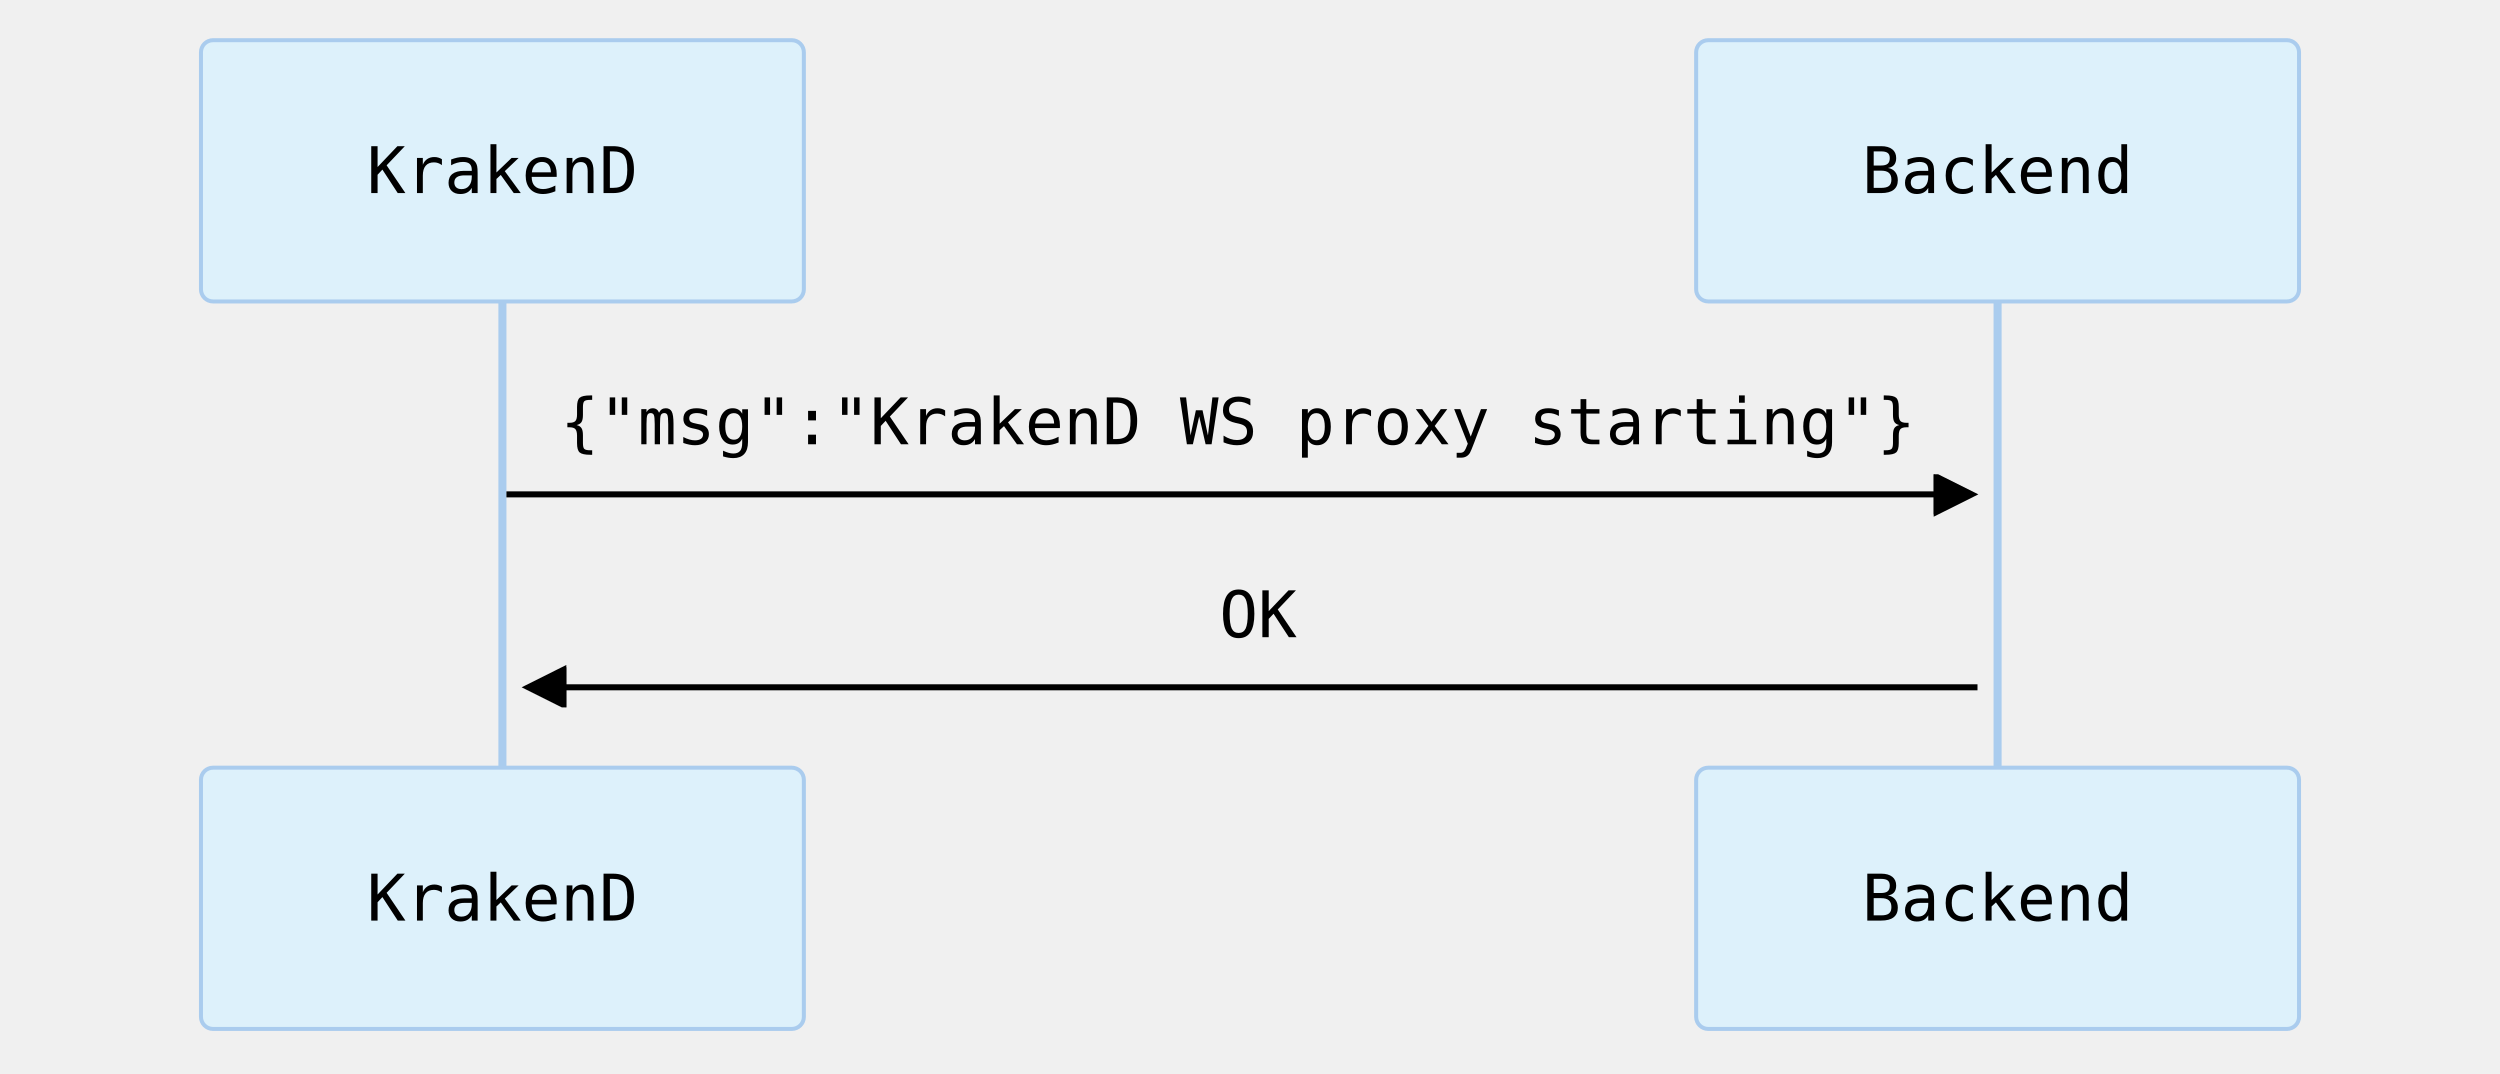
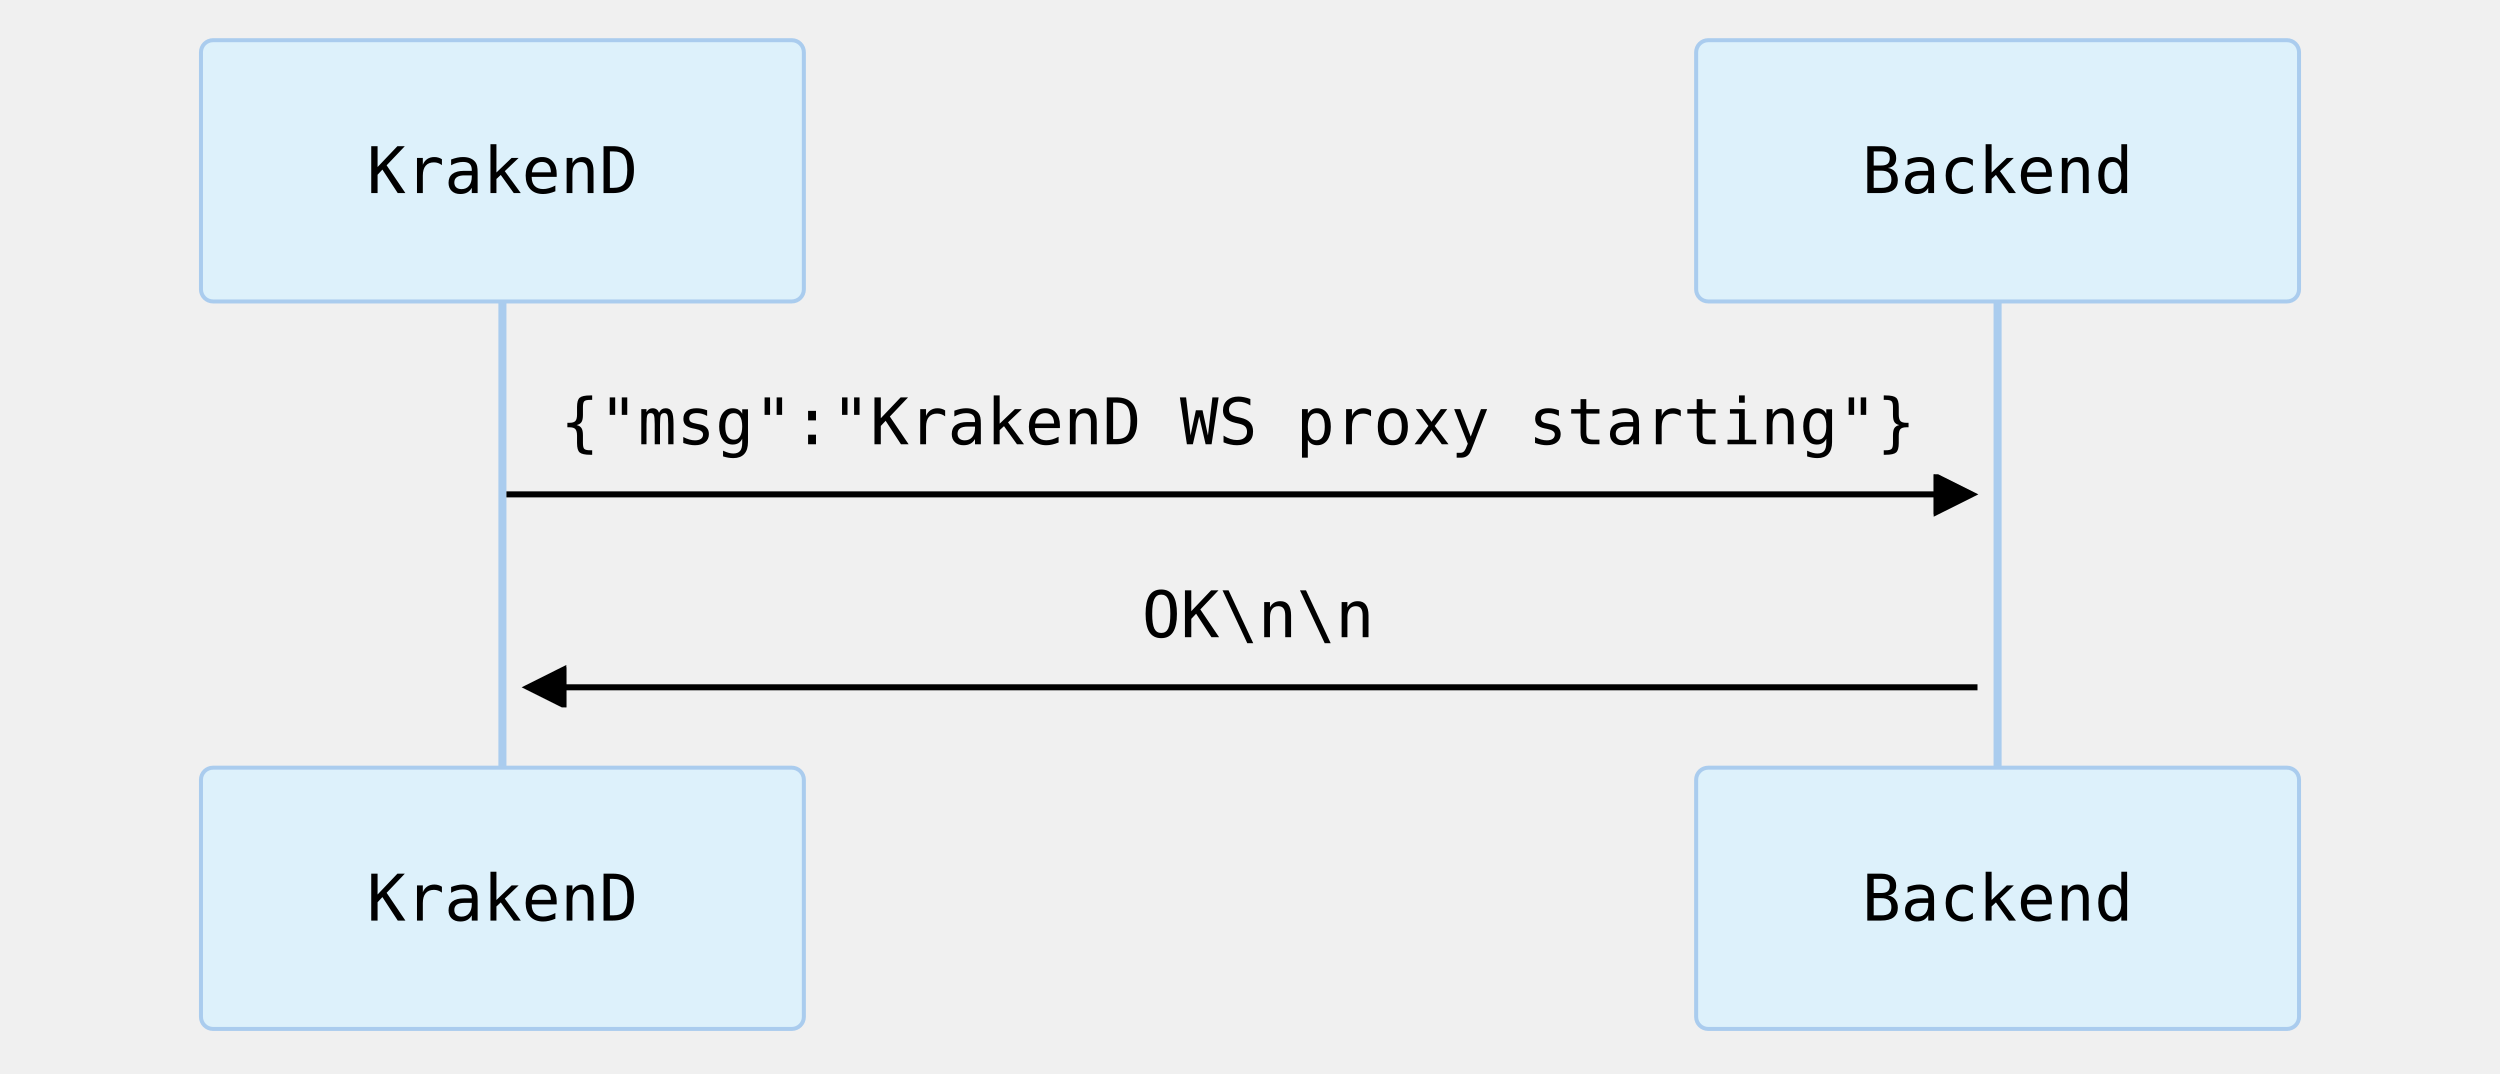
- <svg xmlns="http://www.w3.org/2000/svg" aria-roledescription="sequence" role="graphics-document document" viewBox="-50 -10 622 267" style="max-width: 622px; background-color: white;" width="100%" id="my-svg">
+ <svg xmlns="http://www.w3.org/2000/svg" aria-roledescription="sequence" role="graphics-document document" viewBox="-50 -10 622 267" style="max-width: 622px; background-color: transparent;" width="100%" id="my-svg">
  <g>
-     <rect class="actor" ry="3" rx="3" height="65" width="150" stroke="#666" fill="#eaeaea" y="181" x="372" />
+     <rect class="actor actor-bottom" ry="3" rx="3" name="Backend" height="65" width="150" stroke="#666" fill="#eaeaea" y="181" x="372" />
    <text style="text-anchor: middle; font-size: 16px; font-weight: 400;" class="actor" alignment-baseline="central" dominant-baseline="central" y="213.5" x="447">
      <tspan dy="0" x="447">Backend</tspan>
    </text>
  </g>
  <g>
-     <rect class="actor" ry="3" rx="3" height="65" width="150" stroke="#666" fill="#eaeaea" y="181" x="0" />
+     <rect class="actor actor-bottom" ry="3" rx="3" name="KrakenD" height="65" width="150" stroke="#666" fill="#eaeaea" y="181" x="0" />
    <text style="text-anchor: middle; font-size: 16px; font-weight: 400;" class="actor" alignment-baseline="central" dominant-baseline="central" y="213.5" x="75">
      <tspan dy="0" x="75">KrakenD</tspan>
    </text>
  </g>
  <g>
    <line stroke="#999" stroke-width="0.5px" class="200" y2="181" x2="447" y1="5" x1="447" id="actor1" />
    <g id="root-1">
-       <rect class="actor" ry="3" rx="3" height="65" width="150" stroke="#666" fill="#eaeaea" y="0" x="372" />
+       <rect class="actor actor-top" ry="3" rx="3" name="Backend" height="65" width="150" stroke="#666" fill="#eaeaea" y="0" x="372" />
      <text style="text-anchor: middle; font-size: 16px; font-weight: 400;" class="actor" alignment-baseline="central" dominant-baseline="central" y="32.5" x="447">
        <tspan dy="0" x="447">Backend</tspan>
      </text>
    </g>
  </g>
  <g>
    <line stroke="#999" stroke-width="0.5px" class="200" y2="181" x2="75" y1="5" x1="75" id="actor0" />
    <g id="root-0">
-       <rect class="actor" ry="3" rx="3" height="65" width="150" stroke="#666" fill="#eaeaea" y="0" x="0" />
+       <rect class="actor actor-top" ry="3" rx="3" name="KrakenD" height="65" width="150" stroke="#666" fill="#eaeaea" y="0" x="0" />
      <text style="text-anchor: middle; font-size: 16px; font-weight: 400;" class="actor" alignment-baseline="central" dominant-baseline="central" y="32.5" x="75">
        <tspan dy="0" x="75">KrakenD</tspan>
      </text>
    </g>
  </g>
  <style>#my-svg{font-family:monospace;font-size:16px;fill:#000;}#my-svg .error-icon{fill:#FFF;}#my-svg .error-text{fill:#000000;stroke:#000000;}#my-svg .edge-thickness-normal{stroke-width:2px;}#my-svg .edge-thickness-thick{stroke-width:3.5px;}#my-svg .edge-pattern-solid{stroke-dasharray:0;}#my-svg .edge-pattern-dashed{stroke-dasharray:3;}#my-svg .edge-pattern-dotted{stroke-dasharray:2;}#my-svg .marker{fill:rgb(0, 113, 206);stroke:rgb(0, 113, 206);}#my-svg .marker.cross{stroke:rgb(0, 113, 206);}#my-svg svg{font-family:monospace;font-size:16px;}#my-svg .actor{stroke:#ACE;fill:#ddf1fb;}#my-svg text.actor&gt;tspan{fill:#000;stroke:none;}#my-svg .actor-line{stroke:grey;}#my-svg .messageLine0{stroke-width:1.5;stroke-dasharray:none;stroke:#000;}#my-svg .messageLine1{stroke-width:1.5;stroke-dasharray:2,2;stroke:#000;}#my-svg #arrowhead path{fill:#000;stroke:#000;}#my-svg .sequenceNumber{fill:#ff8e31;}#my-svg #sequencenumber{fill:#000;}#my-svg #crosshead path{fill:#000;stroke:#000;}#my-svg .messageText{fill:#000;stroke:none;}#my-svg .labelBox{stroke:#ACE;fill:#ddf1fb;}#my-svg .labelText,#my-svg .labelText&gt;tspan{fill:#000;stroke:none;}#my-svg .loopText,#my-svg .loopText&gt;tspan{fill:#000;stroke:none;}#my-svg .loopLine{stroke-width:2px;stroke-dasharray:2,2;stroke:#ACE;fill:#ACE;}#my-svg .note{fill:#fff5ad;}#my-svg .noteText,#my-svg .noteText&gt;tspan{fill:#333;stroke:none;}#my-svg .activation0{fill:#F1F1F1;stroke:hsl(0, 0%, 84.51%);}#my-svg .activation1{fill:#F1F1F1;stroke:hsl(0, 0%, 84.51%);}#my-svg .activation2{fill:#F1F1F1;stroke:hsl(0, 0%, 84.51%);}#my-svg .actorPopupMenu{position:absolute;}#my-svg .actorPopupMenuPanel{position:absolute;fill:#ddf1fb;box-shadow:0px 8px 16px 0px rgba(0,0,0,0.2);filter:drop-shadow(3px 5px 2px rgb(0 0 0 / 0.4));}#my-svg .actor-man line{stroke:#ACE;fill:#ddf1fb;}#my-svg .actor-man circle,#my-svg line{stroke:#ACE;fill:#ddf1fb;stroke-width:2px;}#my-svg :root{--mermaid-font-family:"trebuchet ms",verdana,arial,sans-serif;}</style>
  <g />
  <defs>
    <symbol height="24" width="24" id="computer">
      <path d="M2 2v13h20v-13h-20zm18 11h-16v-9h16v9zm-10.228 6l.466-1h3.524l.467 1h-4.457zm14.228 3h-24l2-6h2.104l-1.33 4h18.45l-1.297-4h2.073l2 6zm-5-10h-14v-7h14v7z" transform="scale(.5)" />
    </symbol>
  </defs>
  <defs>
    <symbol clip-rule="evenodd" fill-rule="evenodd" id="database">
      <path d="M12.258.001l.256.004.255.005.253.008.251.01.249.012.247.015.246.016.242.019.241.02.239.023.236.024.233.027.231.028.229.031.225.032.223.034.22.036.217.038.214.04.211.041.208.043.205.045.201.046.198.048.194.05.191.051.187.053.183.054.18.056.175.057.172.059.168.06.163.061.16.063.155.064.15.066.074.033.073.033.071.034.07.034.069.035.068.035.067.035.066.035.064.036.064.036.062.036.06.036.06.037.058.037.058.037.055.038.055.038.053.038.052.038.051.039.05.039.048.039.047.039.045.04.044.04.043.04.041.04.04.041.039.041.037.041.036.041.034.041.033.042.032.042.03.042.029.042.027.042.026.043.024.043.023.043.021.043.02.043.018.044.017.043.015.044.013.044.012.044.011.045.009.044.007.045.006.045.004.045.002.045.001.045v17l-.001.045-.002.045-.004.045-.006.045-.007.045-.009.044-.011.045-.012.044-.013.044-.015.044-.017.043-.018.044-.02.043-.021.043-.023.043-.024.043-.026.043-.027.042-.029.042-.03.042-.032.042-.033.042-.034.041-.036.041-.037.041-.039.041-.04.041-.041.04-.043.04-.044.04-.045.04-.047.039-.048.039-.05.039-.051.039-.052.038-.053.038-.055.038-.055.038-.058.037-.058.037-.06.037-.06.036-.062.036-.064.036-.064.036-.066.035-.067.035-.068.035-.069.035-.07.034-.071.034-.073.033-.074.033-.15.066-.155.064-.16.063-.163.061-.168.06-.172.059-.175.057-.18.056-.183.054-.187.053-.191.051-.194.05-.198.048-.201.046-.205.045-.208.043-.211.041-.214.04-.217.038-.22.036-.223.034-.225.032-.229.031-.231.028-.233.027-.236.024-.239.023-.241.02-.242.019-.246.016-.247.015-.249.012-.251.01-.253.008-.255.005-.256.004-.258.001-.258-.001-.256-.004-.255-.005-.253-.008-.251-.01-.249-.012-.247-.015-.245-.016-.243-.019-.241-.02-.238-.023-.236-.024-.234-.027-.231-.028-.228-.031-.226-.032-.223-.034-.22-.036-.217-.038-.214-.04-.211-.041-.208-.043-.204-.045-.201-.046-.198-.048-.195-.05-.19-.051-.187-.053-.184-.054-.179-.056-.176-.057-.172-.059-.167-.06-.164-.061-.159-.063-.155-.064-.151-.066-.074-.033-.072-.033-.072-.034-.07-.034-.069-.035-.068-.035-.067-.035-.066-.035-.064-.036-.063-.036-.062-.036-.061-.036-.06-.037-.058-.037-.057-.037-.056-.038-.055-.038-.053-.038-.052-.038-.051-.039-.049-.039-.049-.039-.046-.039-.046-.04-.044-.04-.043-.04-.041-.04-.04-.041-.039-.041-.037-.041-.036-.041-.034-.041-.033-.042-.032-.042-.03-.042-.029-.042-.027-.042-.026-.043-.024-.043-.023-.043-.021-.043-.02-.043-.018-.044-.017-.043-.015-.044-.013-.044-.012-.044-.011-.045-.009-.044-.007-.045-.006-.045-.004-.045-.002-.045-.001-.045v-17l.001-.045.002-.045.004-.045.006-.045.007-.045.009-.044.011-.045.012-.044.013-.044.015-.044.017-.043.018-.044.02-.043.021-.043.023-.043.024-.043.026-.043.027-.042.029-.042.03-.042.032-.042.033-.042.034-.041.036-.041.037-.041.039-.041.04-.041.041-.04.043-.04.044-.04.046-.04.046-.039.049-.039.049-.039.051-.039.052-.038.053-.038.055-.038.056-.038.057-.037.058-.037.06-.037.061-.036.062-.036.063-.036.064-.036.066-.035.067-.035.068-.035.069-.035.07-.034.072-.034.072-.033.074-.033.151-.066.155-.064.159-.063.164-.061.167-.06.172-.059.176-.057.179-.056.184-.054.187-.053.19-.051.195-.05.198-.048.201-.046.204-.045.208-.043.211-.041.214-.04.217-.038.22-.036.223-.034.226-.032.228-.031.231-.028.234-.027.236-.024.238-.023.241-.02.243-.019.245-.016.247-.015.249-.012.251-.01.253-.008.255-.005.256-.004.258-.001.258.001zm-9.258 20.499v.01l.001.021.003.021.004.022.005.021.006.022.007.022.009.023.01.022.011.023.012.023.013.023.015.023.016.024.017.023.018.024.019.024.021.024.022.025.023.024.024.025.052.049.056.05.061.051.066.051.07.051.075.051.079.052.084.052.088.052.092.052.097.052.102.051.105.052.11.052.114.051.119.051.123.051.127.05.131.05.135.05.139.048.144.049.147.047.152.047.155.047.16.045.163.045.167.043.171.043.176.041.178.041.183.039.187.039.19.037.194.035.197.035.202.033.204.031.209.03.212.029.216.027.219.025.222.024.226.021.23.02.233.018.236.016.24.015.243.012.246.01.249.008.253.005.256.004.259.001.26-.001.257-.004.254-.005.25-.008.247-.011.244-.012.241-.014.237-.016.233-.018.231-.021.226-.021.224-.024.22-.026.216-.027.212-.028.21-.031.205-.031.202-.034.198-.034.194-.036.191-.037.187-.039.183-.04.179-.04.175-.042.172-.043.168-.044.163-.045.16-.046.155-.046.152-.047.148-.048.143-.049.139-.049.136-.05.131-.05.126-.05.123-.051.118-.052.114-.051.11-.052.106-.052.101-.052.096-.052.092-.052.088-.053.083-.051.079-.052.074-.052.07-.051.065-.051.06-.051.056-.05.051-.05.023-.024.023-.025.021-.024.02-.024.019-.024.018-.024.017-.024.015-.023.014-.024.013-.023.012-.023.01-.023.01-.022.008-.022.006-.022.006-.022.004-.022.004-.021.001-.021.001-.021v-4.127l-.077.055-.08.053-.083.054-.085.053-.087.052-.09.052-.093.051-.095.05-.097.05-.1.049-.102.049-.105.048-.106.047-.109.047-.111.046-.114.045-.115.045-.118.044-.12.043-.122.042-.124.042-.126.041-.128.04-.13.04-.132.038-.134.038-.135.037-.138.037-.139.035-.142.035-.143.034-.144.033-.147.032-.148.031-.15.03-.151.03-.153.029-.154.027-.156.027-.158.026-.159.025-.161.024-.162.023-.163.022-.165.021-.166.02-.167.019-.169.018-.169.017-.171.016-.173.015-.173.014-.175.013-.175.012-.177.011-.178.01-.179.008-.179.008-.181.006-.182.005-.182.004-.184.003-.184.002h-.37l-.184-.002-.184-.003-.182-.004-.182-.005-.181-.006-.179-.008-.179-.008-.178-.01-.176-.011-.176-.012-.175-.013-.173-.014-.172-.015-.171-.016-.17-.017-.169-.018-.167-.019-.166-.02-.165-.021-.163-.022-.162-.023-.161-.024-.159-.025-.157-.026-.156-.027-.155-.027-.153-.029-.151-.03-.15-.03-.148-.031-.146-.032-.145-.033-.143-.034-.141-.035-.14-.035-.137-.037-.136-.037-.134-.038-.132-.038-.13-.04-.128-.04-.126-.041-.124-.042-.122-.042-.12-.044-.117-.043-.116-.045-.113-.045-.112-.046-.109-.047-.106-.047-.105-.048-.102-.049-.1-.049-.097-.05-.095-.05-.093-.052-.09-.051-.087-.052-.085-.053-.083-.054-.08-.054-.077-.054v4.127zm0-5.654v.011l.001.021.003.021.004.021.005.022.006.022.007.022.009.022.01.022.011.023.012.023.013.023.015.024.016.023.017.024.018.024.019.024.021.024.022.024.023.025.024.024.052.05.056.05.061.05.066.051.07.051.075.052.079.051.084.052.088.052.092.052.097.052.102.052.105.052.11.051.114.051.119.052.123.05.127.051.131.05.135.049.139.049.144.048.147.048.152.047.155.046.16.045.163.045.167.044.171.042.176.042.178.04.183.04.187.038.19.037.194.036.197.034.202.033.204.032.209.03.212.028.216.027.219.025.222.024.226.022.23.02.233.018.236.016.24.014.243.012.246.01.249.008.253.006.256.003.259.001.26-.001.257-.003.254-.006.25-.008.247-.01.244-.012.241-.015.237-.016.233-.018.231-.02.226-.022.224-.024.22-.025.216-.027.212-.029.21-.03.205-.032.202-.033.198-.035.194-.036.191-.037.187-.039.183-.039.179-.041.175-.042.172-.043.168-.044.163-.045.16-.045.155-.047.152-.047.148-.048.143-.048.139-.05.136-.049.131-.05.126-.051.123-.051.118-.051.114-.052.11-.052.106-.052.101-.052.096-.052.092-.052.088-.052.083-.052.079-.052.074-.051.07-.052.065-.051.06-.05.056-.051.051-.049.023-.025.023-.024.021-.025.02-.024.019-.024.018-.024.017-.024.015-.023.014-.023.013-.024.012-.022.01-.023.01-.023.008-.022.006-.022.006-.022.004-.021.004-.022.001-.021.001-.021v-4.139l-.077.054-.08.054-.083.054-.085.052-.087.053-.09.051-.093.051-.095.051-.097.05-.1.049-.102.049-.105.048-.106.047-.109.047-.111.046-.114.045-.115.044-.118.044-.12.044-.122.042-.124.042-.126.041-.128.04-.13.039-.132.039-.134.038-.135.037-.138.036-.139.036-.142.035-.143.033-.144.033-.147.033-.148.031-.15.03-.151.03-.153.028-.154.028-.156.027-.158.026-.159.025-.161.024-.162.023-.163.022-.165.021-.166.02-.167.019-.169.018-.169.017-.171.016-.173.015-.173.014-.175.013-.175.012-.177.011-.178.009-.179.009-.179.007-.181.007-.182.005-.182.004-.184.003-.184.002h-.37l-.184-.002-.184-.003-.182-.004-.182-.005-.181-.007-.179-.007-.179-.009-.178-.009-.176-.011-.176-.012-.175-.013-.173-.014-.172-.015-.171-.016-.17-.017-.169-.018-.167-.019-.166-.02-.165-.021-.163-.022-.162-.023-.161-.024-.159-.025-.157-.026-.156-.027-.155-.028-.153-.028-.151-.03-.15-.03-.148-.031-.146-.033-.145-.033-.143-.033-.141-.035-.14-.036-.137-.036-.136-.037-.134-.038-.132-.039-.13-.039-.128-.04-.126-.041-.124-.042-.122-.043-.12-.043-.117-.044-.116-.044-.113-.046-.112-.046-.109-.046-.106-.047-.105-.048-.102-.049-.1-.049-.097-.05-.095-.051-.093-.051-.09-.051-.087-.053-.085-.052-.083-.054-.08-.054-.077-.054v4.139zm0-5.666v.011l.001.02.003.022.004.021.005.022.006.021.007.022.009.023.01.022.011.023.012.023.013.023.015.023.016.024.017.024.018.023.019.024.021.025.022.024.023.024.024.025.052.05.056.05.061.05.066.051.07.051.075.052.079.051.084.052.088.052.092.052.097.052.102.052.105.051.11.052.114.051.119.051.123.051.127.05.131.05.135.05.139.049.144.048.147.048.152.047.155.046.16.045.163.045.167.043.171.043.176.042.178.04.183.04.187.038.19.037.194.036.197.034.202.033.204.032.209.03.212.028.216.027.219.025.222.024.226.021.23.02.233.018.236.017.24.014.243.012.246.01.249.008.253.006.256.003.259.001.26-.001.257-.003.254-.006.25-.008.247-.01.244-.013.241-.014.237-.016.233-.018.231-.02.226-.022.224-.024.22-.025.216-.027.212-.029.21-.03.205-.032.202-.033.198-.035.194-.036.191-.037.187-.039.183-.039.179-.041.175-.042.172-.043.168-.044.163-.045.16-.045.155-.047.152-.047.148-.048.143-.049.139-.049.136-.049.131-.051.126-.05.123-.051.118-.052.114-.051.11-.052.106-.052.101-.052.096-.052.092-.052.088-.052.083-.052.079-.052.074-.052.07-.051.065-.051.06-.051.056-.05.051-.049.023-.025.023-.025.021-.024.02-.024.019-.024.018-.024.017-.024.015-.023.014-.024.013-.023.012-.023.01-.022.01-.023.008-.022.006-.022.006-.022.004-.022.004-.021.001-.021.001-.021v-4.153l-.077.054-.08.054-.083.053-.085.053-.087.053-.09.051-.093.051-.095.051-.097.05-.1.049-.102.048-.105.048-.106.048-.109.046-.111.046-.114.046-.115.044-.118.044-.12.043-.122.043-.124.042-.126.041-.128.04-.13.039-.132.039-.134.038-.135.037-.138.036-.139.036-.142.034-.143.034-.144.033-.147.032-.148.032-.15.03-.151.03-.153.028-.154.028-.156.027-.158.026-.159.024-.161.024-.162.023-.163.023-.165.021-.166.02-.167.019-.169.018-.169.017-.171.016-.173.015-.173.014-.175.013-.175.012-.177.01-.178.01-.179.009-.179.007-.181.006-.182.006-.182.004-.184.003-.184.001-.185.001-.185-.001-.184-.001-.184-.003-.182-.004-.182-.006-.181-.006-.179-.007-.179-.009-.178-.01-.176-.01-.176-.012-.175-.013-.173-.014-.172-.015-.171-.016-.17-.017-.169-.018-.167-.019-.166-.02-.165-.021-.163-.023-.162-.023-.161-.024-.159-.024-.157-.026-.156-.027-.155-.028-.153-.028-.151-.03-.15-.03-.148-.032-.146-.032-.145-.033-.143-.034-.141-.034-.14-.036-.137-.036-.136-.037-.134-.038-.132-.039-.13-.039-.128-.041-.126-.041-.124-.041-.122-.043-.12-.043-.117-.044-.116-.044-.113-.046-.112-.046-.109-.046-.106-.048-.105-.048-.102-.048-.1-.05-.097-.049-.095-.051-.093-.051-.09-.052-.087-.052-.085-.053-.083-.053-.08-.054-.077-.054v4.153zm8.74-8.179l-.257.004-.254.005-.25.008-.247.011-.244.012-.241.014-.237.016-.233.018-.231.021-.226.022-.224.023-.22.026-.216.027-.212.028-.21.031-.205.032-.202.033-.198.034-.194.036-.191.038-.187.038-.183.04-.179.041-.175.042-.172.043-.168.043-.163.045-.16.046-.155.046-.152.048-.148.048-.143.048-.139.049-.136.05-.131.05-.126.051-.123.051-.118.051-.114.052-.11.052-.106.052-.101.052-.096.052-.092.052-.088.052-.083.052-.079.052-.074.051-.07.052-.065.051-.06.05-.056.05-.051.05-.023.025-.023.024-.021.024-.02.025-.019.024-.018.024-.017.023-.015.024-.014.023-.013.023-.012.023-.01.023-.01.022-.008.022-.006.023-.006.021-.004.022-.004.021-.001.021-.001.021.001.021.001.021.004.021.004.022.006.021.006.023.008.022.01.022.01.023.012.023.013.023.014.023.015.024.017.023.018.024.019.024.02.025.021.024.023.024.023.025.051.05.056.05.06.05.065.051.07.052.074.051.079.052.083.052.088.052.092.052.096.052.101.052.106.052.11.052.114.052.118.051.123.051.126.051.131.05.136.05.139.049.143.048.148.048.152.048.155.046.16.046.163.045.168.043.172.043.175.042.179.041.183.04.187.038.191.038.194.036.198.034.202.033.205.032.21.031.212.028.216.027.22.026.224.023.226.022.231.021.233.018.237.016.241.014.244.012.247.011.25.008.254.005.257.004.26.001.26-.001.257-.004.254-.005.25-.008.247-.011.244-.012.241-.014.237-.016.233-.018.231-.021.226-.022.224-.023.22-.026.216-.027.212-.028.21-.031.205-.032.202-.033.198-.034.194-.036.191-.038.187-.038.183-.04.179-.041.175-.042.172-.043.168-.043.163-.045.16-.046.155-.046.152-.048.148-.048.143-.048.139-.049.136-.05.131-.05.126-.051.123-.051.118-.051.114-.052.11-.052.106-.052.101-.052.096-.052.092-.052.088-.052.083-.052.079-.052.074-.051.07-.052.065-.051.06-.05.056-.05.051-.05.023-.025.023-.024.021-.024.02-.025.019-.024.018-.024.017-.023.015-.024.014-.023.013-.023.012-.023.01-.023.01-.022.008-.022.006-.023.006-.021.004-.022.004-.021.001-.021.001-.021-.001-.021-.001-.021-.004-.021-.004-.022-.006-.021-.006-.023-.008-.022-.01-.022-.01-.023-.012-.023-.013-.023-.014-.023-.015-.024-.017-.023-.018-.024-.019-.024-.02-.025-.021-.024-.023-.024-.023-.025-.051-.05-.056-.05-.06-.05-.065-.051-.07-.052-.074-.051-.079-.052-.083-.052-.088-.052-.092-.052-.096-.052-.101-.052-.106-.052-.11-.052-.114-.052-.118-.051-.123-.051-.126-.051-.131-.05-.136-.05-.139-.049-.143-.048-.148-.048-.152-.048-.155-.046-.16-.046-.163-.045-.168-.043-.172-.043-.175-.042-.179-.041-.183-.04-.187-.038-.191-.038-.194-.036-.198-.034-.202-.033-.205-.032-.21-.031-.212-.028-.216-.027-.22-.026-.224-.023-.226-.022-.231-.021-.233-.018-.237-.016-.241-.014-.244-.012-.247-.011-.25-.008-.254-.005-.257-.004-.26-.001-.26.001z" transform="scale(.5)" />
    </symbol>
  </defs>
  <defs>
    <symbol height="24" width="24" id="clock">
      <path d="M12 2c5.514 0 10 4.486 10 10s-4.486 10-10 10-10-4.486-10-10 4.486-10 10-10zm0-2c-6.627 0-12 5.373-12 12s5.373 12 12 12 12-5.373 12-12-5.373-12-12-12zm5.848 12.459c.202.038.202.333.001.372-1.907.361-6.045 1.111-6.547 1.111-.719 0-1.301-.582-1.301-1.301 0-.512.77-5.447 1.125-7.445.034-.192.312-.181.343.014l.985 6.238 5.394 1.011z" transform="scale(.5)" />
    </symbol>
  </defs>
  <defs>
    <marker orient="auto" markerHeight="12" markerWidth="12" markerUnits="userSpaceOnUse" refY="5" refX="7.9" id="arrowhead">
      <path d="M 0 0 L 10 5 L 0 10 z" />
    </marker>
  </defs>
  <defs>
    <marker refY="4.5" refX="4" orient="auto" markerHeight="8" markerWidth="15" id="crosshead">
      <path style="stroke-dasharray: 0, 0;" d="M 1,2 L 6,7 M 6,2 L 1,7" stroke-width="1pt" stroke="#000000" fill="none" />
    </marker>
  </defs>
  <defs>
    <marker orient="auto" markerHeight="28" markerWidth="20" refY="7" refX="15.5" id="filled-head">
      <path d="M 18,7 L9,13 L14,7 L9,1 Z" />
    </marker>
  </defs>
  <defs>
    <marker orient="auto" markerHeight="40" markerWidth="60" refY="15" refX="15" id="sequencenumber">
      <circle r="6" cy="15" cx="15" />
    </marker>
  </defs>
  <g />
  <g />
  <text style="font-size: 16px; font-weight: 400;" dy="1em" class="messageText" alignment-baseline="middle" dominant-baseline="middle" text-anchor="middle" y="80" x="258">{"msg":"KrakenD WS proxy starting"}</text>
  <line style="fill: none;" marker-end="url(#arrowhead)" stroke="none" stroke-width="2" class="messageLine0" y2="113" x2="439" y1="113" x1="76" />
-   <text style="font-size: 16px; font-weight: 400;" dy="1em" class="messageText" alignment-baseline="middle" dominant-baseline="middle" text-anchor="middle" y="128" x="263">OK</text>
+   <text style="font-size: 16px; font-weight: 400;" dy="1em" class="messageText" alignment-baseline="middle" dominant-baseline="middle" text-anchor="middle" y="128" x="263">OK\n\n</text>
  <line style="fill: none;" marker-end="url(#arrowhead)" stroke="none" stroke-width="2" class="messageLine0" y2="161" x2="83" y1="161" x1="442" />
</svg>
